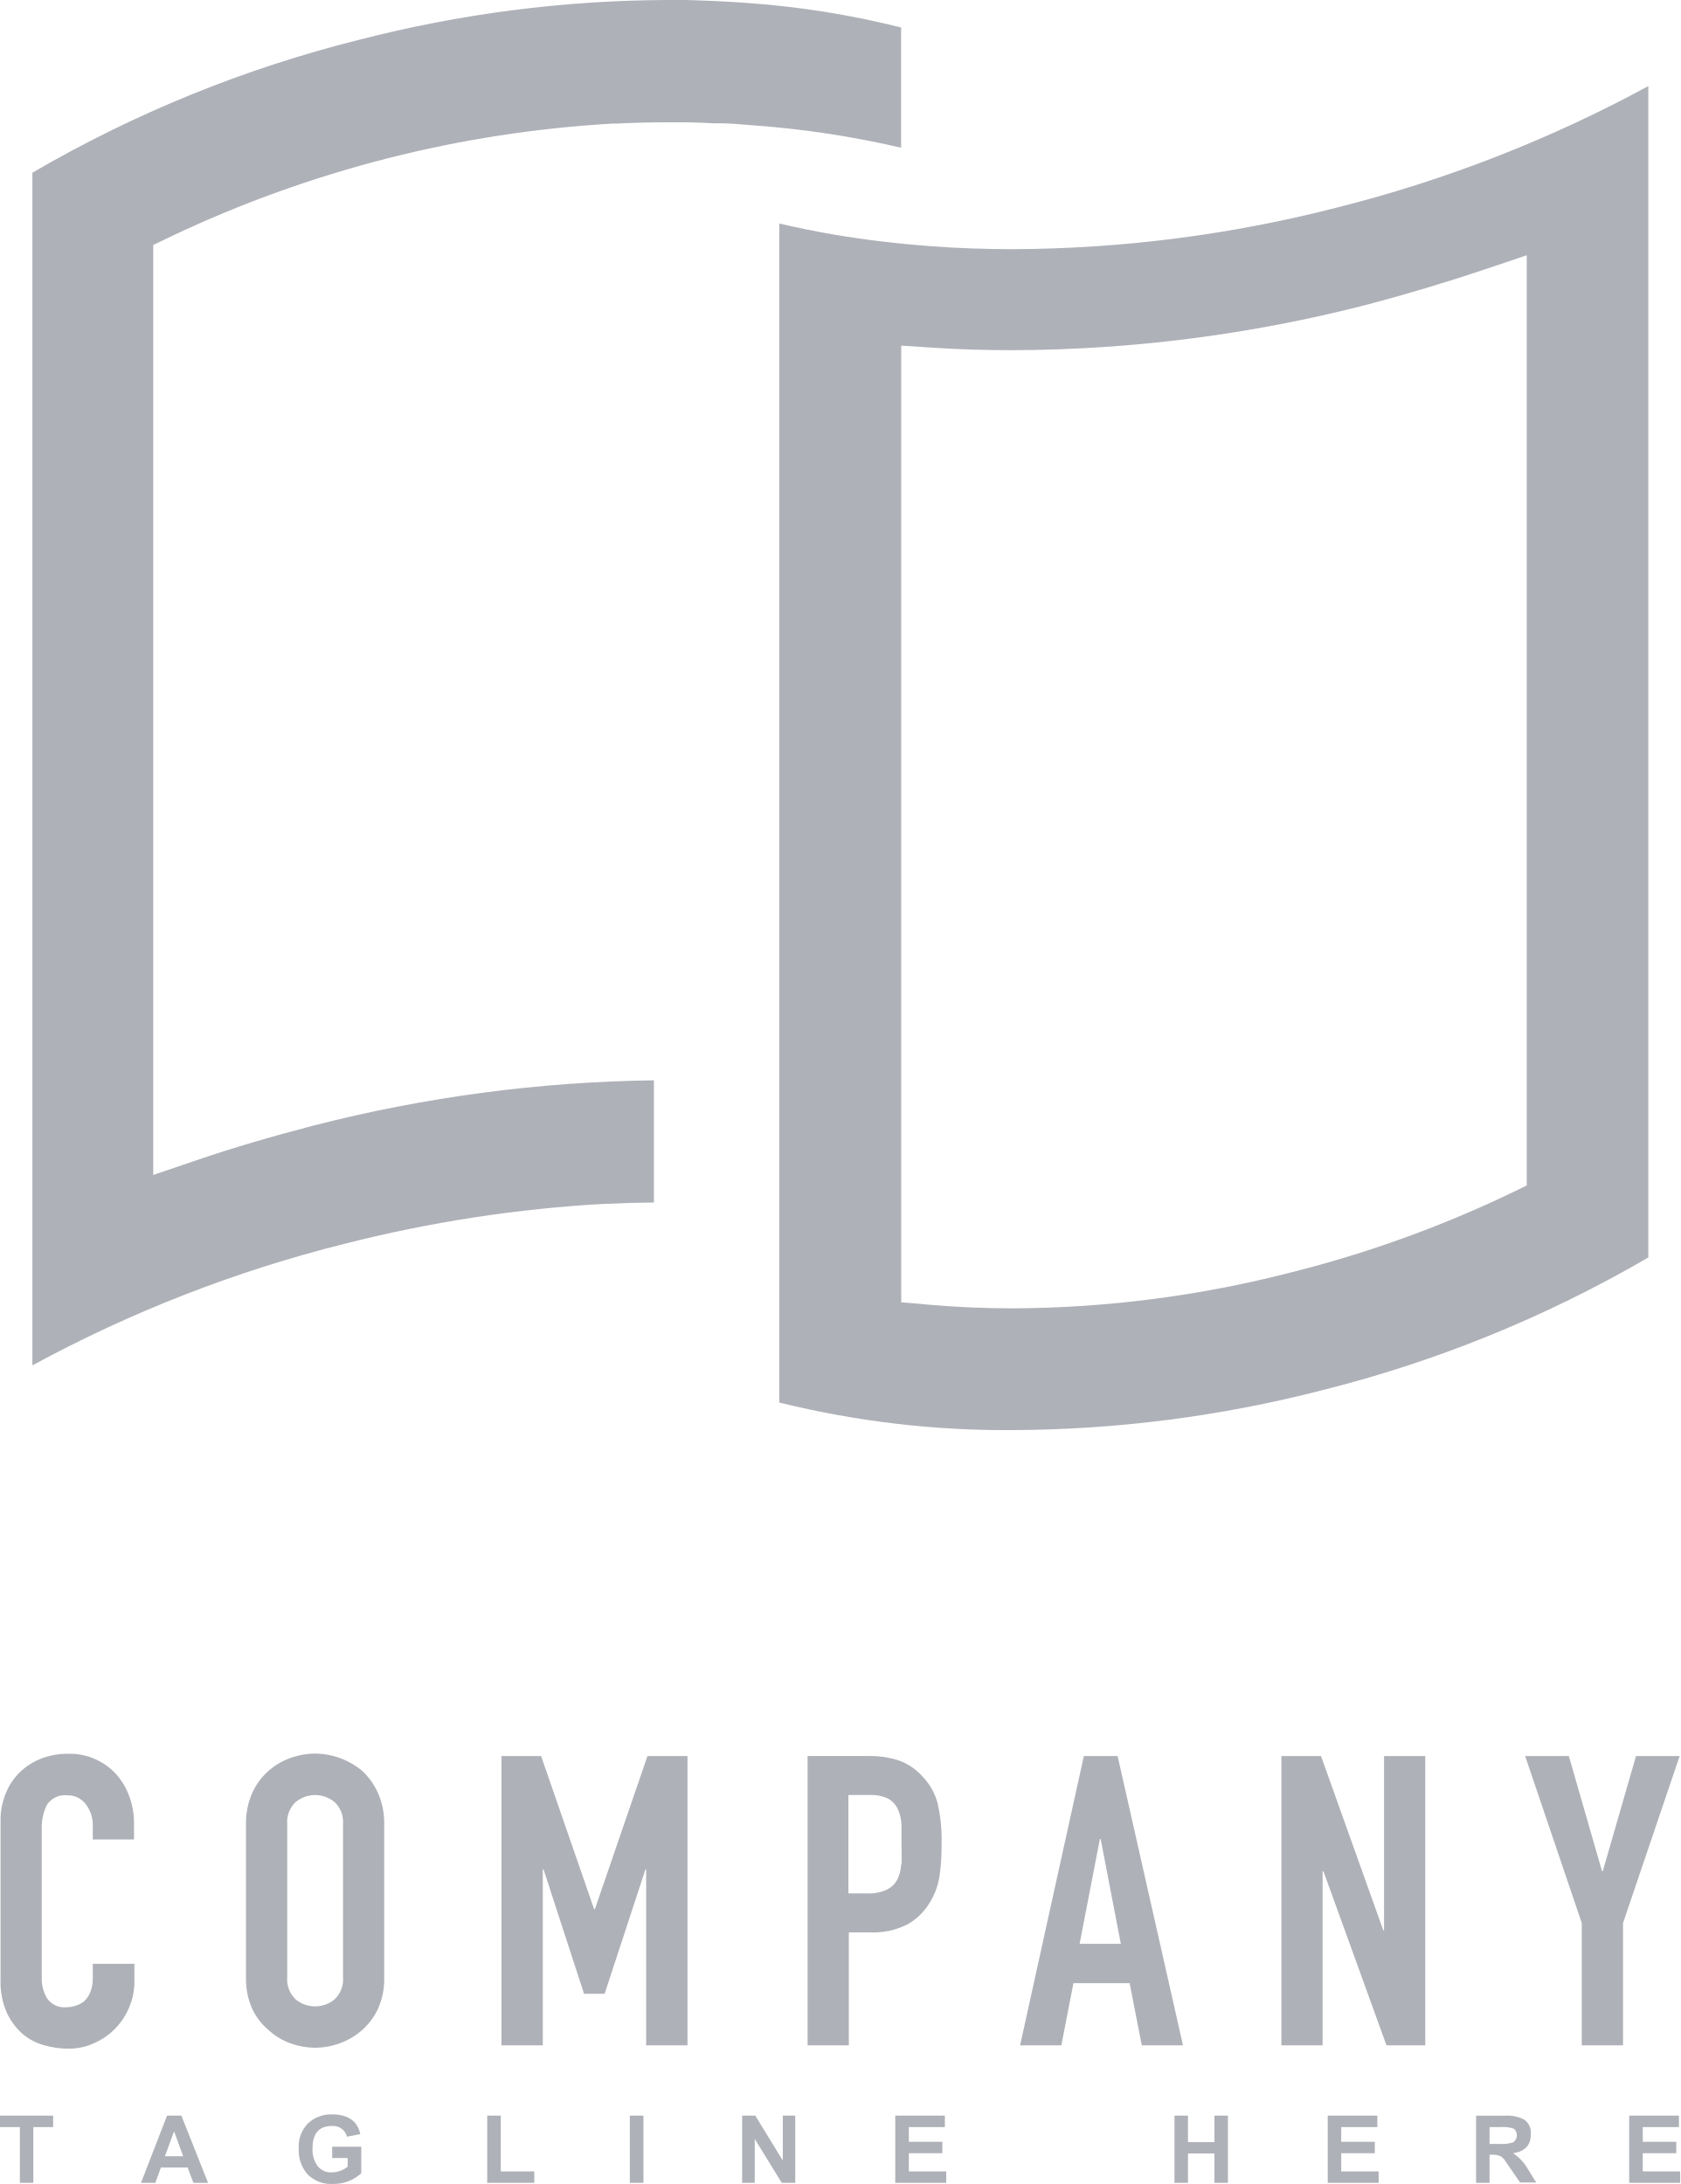
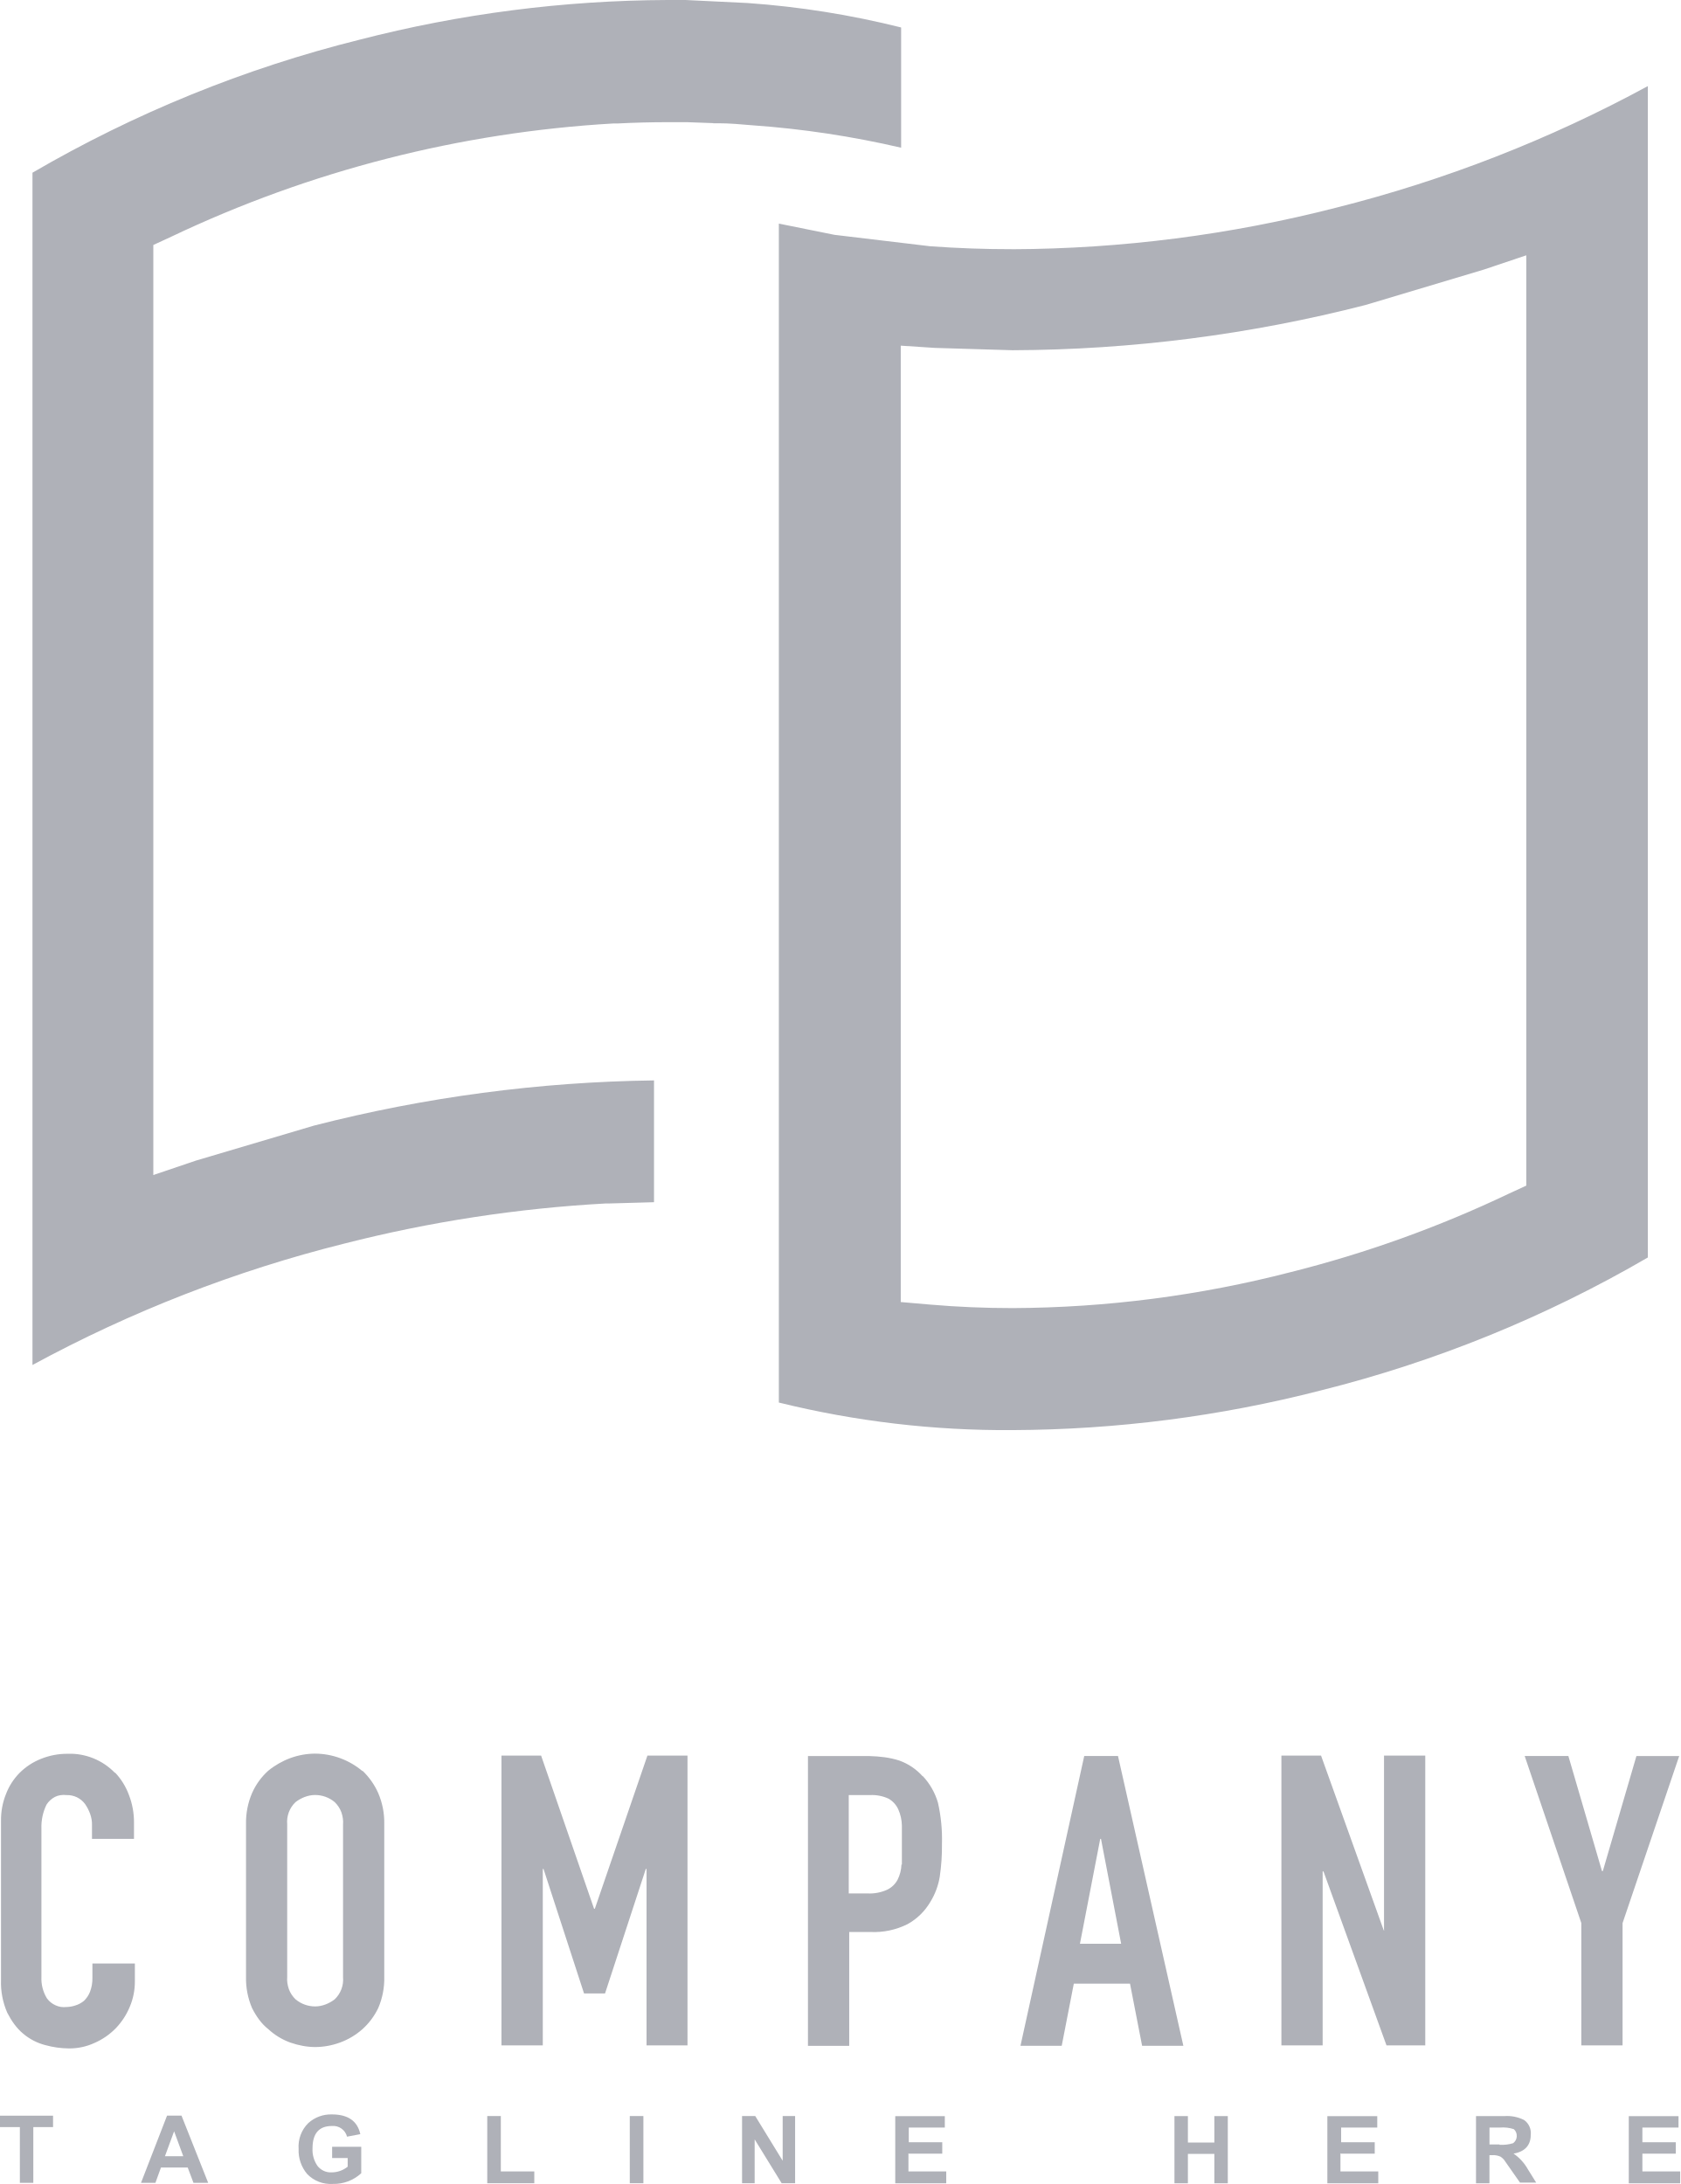
- <svg xmlns="http://www.w3.org/2000/svg" width="40" height="52" viewBox="0 0 40 52" fill="none">
-   <path d="M16.977 2.935H17.113C17.366 2.935 17.64 2.96 17.91 2.983C19.103 3.067 20.287 3.246 21.452 3.517V0.654C20.253 0.353 19.03 0.158 17.797 0.071C17.328 0.036 16.83 0.013 16.319 0H15.892C13.417 0.009 10.953 0.327 8.555 0.946C5.825 1.627 3.205 2.693 0.771 4.112V32.509C3.114 31.236 5.607 30.264 8.191 29.617C10.232 29.097 12.317 28.776 14.419 28.661H14.503C14.854 28.643 15.206 28.633 15.568 28.631V25.722C12.837 25.757 10.119 26.118 7.473 26.797C6.494 27.052 5.548 27.326 4.66 27.631L3.648 27.975V5.833L4.08 5.625C7.382 4.06 10.952 3.149 14.596 2.942C14.627 2.94 14.657 2.94 14.688 2.942C15.09 2.922 15.495 2.912 15.892 2.912H16.327H16.347C16.557 2.917 16.767 2.922 16.977 2.935Z" fill="#AFB1B8" />
-   <path d="M24.111 5.933C23.446 5.933 22.788 5.91 22.153 5.861C21.394 5.805 20.615 5.714 19.876 5.589C19.426 5.513 18.983 5.421 18.553 5.322V33.394C20.374 33.844 22.244 34.065 24.119 34.05C26.593 34.039 29.057 33.723 31.455 33.106C34.186 32.424 36.807 31.358 39.241 29.94V2.05C36.899 3.322 34.407 4.294 31.824 4.943C29.303 5.591 26.713 5.923 24.111 5.933ZM35.335 6.418L36.347 6.078V28.226L35.915 28.435C34.255 29.224 32.523 29.847 30.741 30.294C28.578 30.853 26.355 31.141 24.121 31.151C23.453 31.151 22.791 31.123 22.148 31.067L21.455 31.006V28.318V8.229L22.262 8.282C22.849 8.32 23.456 8.338 24.116 8.338C26.952 8.328 29.775 7.966 32.522 7.26C33.466 7.011 34.404 6.731 35.335 6.418Z" fill="#AFB1B8" />
-   <path d="M2.737 42.212C2.592 42.062 2.416 41.943 2.222 41.865C2.029 41.786 1.82 41.75 1.612 41.757C1.389 41.754 1.168 41.796 0.961 41.879C0.772 41.955 0.6 42.068 0.455 42.212C0.313 42.357 0.201 42.53 0.129 42.721C0.05 42.921 0.01 43.134 0.013 43.349V47.143C0.004 47.41 0.055 47.676 0.162 47.921C0.252 48.116 0.381 48.289 0.541 48.43C0.693 48.557 0.871 48.65 1.063 48.699C1.247 48.751 1.438 48.778 1.629 48.778C1.841 48.78 2.05 48.735 2.241 48.646C2.431 48.563 2.603 48.444 2.747 48.295C2.888 48.148 3.001 47.975 3.079 47.786C3.16 47.595 3.201 47.389 3.2 47.181V46.757H2.209V47.095C2.211 47.21 2.192 47.325 2.15 47.433C2.118 47.514 2.069 47.587 2.006 47.647C1.945 47.696 1.874 47.733 1.799 47.756C1.732 47.778 1.662 47.79 1.591 47.791C1.503 47.802 1.413 47.788 1.331 47.753C1.25 47.717 1.179 47.66 1.126 47.588C1.032 47.436 0.987 47.258 0.994 47.08V43.542C0.988 43.346 1.03 43.151 1.116 42.975C1.167 42.895 1.24 42.831 1.326 42.791C1.412 42.75 1.507 42.735 1.601 42.746C1.687 42.743 1.772 42.761 1.849 42.798C1.926 42.836 1.993 42.891 2.044 42.96C2.155 43.106 2.213 43.285 2.209 43.469V43.797H3.19V43.41C3.192 43.183 3.151 42.958 3.069 42.746C2.995 42.548 2.883 42.366 2.737 42.212Z" fill="#AFB1B8" />
-   <path d="M8.629 42.169C8.312 41.902 7.913 41.755 7.5 41.752C7.298 41.753 7.098 41.789 6.908 41.859C6.716 41.928 6.538 42.033 6.385 42.169C6.221 42.317 6.089 42.498 6 42.701C5.9 42.932 5.851 43.183 5.856 43.435V47.074C5.849 47.33 5.898 47.585 6 47.819C6.09 48.015 6.221 48.189 6.385 48.328C6.536 48.469 6.714 48.578 6.908 48.648C7.098 48.718 7.298 48.754 7.5 48.755C7.702 48.755 7.903 48.719 8.092 48.648C8.29 48.577 8.472 48.468 8.629 48.328C8.787 48.186 8.914 48.013 9.003 47.819C9.105 47.585 9.154 47.33 9.147 47.074V43.435C9.152 43.183 9.103 42.932 9.003 42.701C8.915 42.5 8.788 42.319 8.629 42.169ZM8.166 47.074C8.174 47.171 8.161 47.269 8.127 47.36C8.092 47.451 8.038 47.533 7.968 47.601C7.837 47.711 7.672 47.771 7.502 47.771C7.331 47.771 7.166 47.711 7.035 47.601C6.965 47.533 6.911 47.451 6.877 47.36C6.843 47.269 6.829 47.171 6.838 47.074V43.435C6.829 43.339 6.843 43.241 6.877 43.15C6.911 43.059 6.965 42.976 7.035 42.909C7.166 42.799 7.331 42.739 7.502 42.739C7.672 42.739 7.837 42.799 7.968 42.909C8.038 42.976 8.092 43.059 8.127 43.15C8.161 43.241 8.174 43.339 8.166 43.435V47.074Z" fill="#AFB1B8" />
-   <path d="M16.367 48.699V41.811H15.414L14.162 45.457H14.144L12.882 41.811H11.938V48.699H12.922V44.509H12.94L13.904 47.471H14.394L15.366 44.509H15.383V48.699H16.367Z" fill="#AFB1B8" />
-   <path d="M21.958 42.294C21.807 42.124 21.615 41.994 21.402 41.917C21.171 41.842 20.93 41.806 20.688 41.81H19.226V48.699H20.208V46.009H20.714C21.02 46.023 21.325 45.958 21.599 45.821C21.822 45.697 22.008 45.515 22.138 45.294C22.251 45.111 22.328 44.907 22.363 44.694C22.402 44.435 22.419 44.173 22.416 43.911C22.426 43.58 22.393 43.249 22.32 42.927C22.255 42.688 22.13 42.471 21.958 42.294ZM21.452 44.394C21.448 44.519 21.417 44.641 21.361 44.753C21.305 44.859 21.216 44.943 21.108 44.994C20.963 45.059 20.804 45.089 20.645 45.081H20.198V42.739H20.703C20.856 42.731 21.008 42.761 21.146 42.825C21.248 42.883 21.328 42.972 21.376 43.079C21.43 43.2 21.459 43.331 21.462 43.463C21.462 43.608 21.462 43.761 21.462 43.921C21.462 44.081 21.473 44.247 21.462 44.394H21.452Z" fill="#AFB1B8" />
-   <path d="M26.607 41.811H25.803L24.285 48.699H25.267L25.555 47.219H26.893L27.182 48.699H28.163L26.607 41.811ZM25.702 46.281L26.185 43.784H26.203L26.683 46.281H25.702Z" fill="#AFB1B8" />
-   <path d="M32.95 45.961H32.932L31.449 41.811H30.506V48.699H31.487V44.557H31.508L33.008 48.699H33.931V41.811H32.95V45.961Z" fill="#AFB1B8" />
-   <path d="M38.948 41.811L38.158 44.549H38.138L37.349 41.811H36.309L37.657 45.788V48.699H38.639V45.788L39.987 41.811H38.948Z" fill="#AFB1B8" />
-   <path d="M0 50.645H0.473V51.972H0.794V50.645H1.265V50.372H0V50.645Z" fill="#AFB1B8" />
-   <path d="M3.977 50.372L3.357 51.972H3.698L3.83 51.608H4.467L4.604 51.972H4.953L4.318 50.372H3.977ZM3.926 51.339L4.144 50.746L4.361 51.339H3.926Z" fill="#AFB1B8" />
-   <path d="M7.908 51.382H8.277V51.588C8.169 51.675 8.036 51.722 7.898 51.723C7.833 51.727 7.769 51.715 7.71 51.688C7.651 51.661 7.599 51.621 7.559 51.57C7.474 51.449 7.432 51.302 7.44 51.153C7.44 50.797 7.594 50.619 7.9 50.619C7.981 50.611 8.062 50.633 8.128 50.679C8.194 50.726 8.242 50.795 8.262 50.873L8.578 50.812C8.51 50.5 8.285 50.342 7.9 50.342C7.695 50.337 7.495 50.41 7.341 50.548C7.261 50.628 7.198 50.724 7.159 50.83C7.119 50.937 7.103 51.05 7.111 51.163C7.102 51.382 7.175 51.597 7.316 51.764C7.394 51.844 7.489 51.907 7.594 51.947C7.699 51.988 7.811 52.005 7.923 51.998C8.173 52.005 8.417 51.913 8.601 51.743V51.113H7.908V51.382Z" fill="#AFB1B8" />
-   <path d="M11.922 50.372H11.599V51.972H12.719V51.7H11.922V50.372Z" fill="#AFB1B8" />
-   <path d="M15.318 50.372H14.994V51.972H15.318V50.372Z" fill="#AFB1B8" />
-   <path d="M18.636 51.441L17.981 50.372H17.668V51.972H17.968V50.927L18.611 51.972H18.932V50.372H18.636V51.441Z" fill="#AFB1B8" />
-   <path d="M21.637 51.267H22.434V50.995H21.637V50.645H22.494V50.372H21.313V51.972H22.527V51.7H21.637V51.267Z" fill="#AFB1B8" />
-   <path d="M28.912 51.003H28.282V50.372H27.961V51.972H28.282V51.273H28.912V51.972H29.233V50.372H28.912V51.003Z" fill="#AFB1B8" />
-   <path d="M31.93 51.267H32.73V50.995H31.93V50.645H32.79V50.372H31.609V51.972H32.821V51.7H31.93V51.267Z" fill="#AFB1B8" />
-   <path d="M36.023 51.268C36.302 51.224 36.443 51.077 36.443 50.823C36.452 50.755 36.441 50.686 36.414 50.623C36.386 50.56 36.342 50.506 36.287 50.467C36.142 50.394 35.98 50.361 35.819 50.373H35.141V51.972H35.462V51.303H35.525C35.594 51.299 35.662 51.311 35.725 51.339C35.772 51.368 35.811 51.408 35.839 51.456L36.188 51.964H36.572L36.378 51.652C36.292 51.497 36.17 51.366 36.023 51.268ZM35.7 51.046H35.462V50.645H35.715C35.825 50.636 35.936 50.649 36.041 50.683C36.065 50.703 36.083 50.729 36.095 50.758C36.107 50.787 36.113 50.818 36.111 50.849C36.11 50.88 36.102 50.911 36.087 50.938C36.072 50.966 36.051 50.99 36.026 51.008C35.92 51.041 35.81 51.053 35.7 51.046Z" fill="#AFB1B8" />
-   <path d="M39.109 51.267H39.906V50.995H39.109V50.645H39.97V50.372H38.786V51.972H40V51.7H39.109V51.267Z" fill="#AFB1B8" />
+ <svg xmlns="http://www.w3.org/2000/svg" width="40" height="52" fill="#afb1b8">
+   <path d="M16.977 2.935h.137c.253 0 .526.025.797.048 1.193.084 2.377.263 3.542.534V.654a21.09 21.09 0 0 0-3.655-.582L16.32 0h-.427c-2.475.01-4.94.327-7.336.946-2.73.68-5.35 1.747-7.784 3.166V32.5a31.59 31.59 0 0 1 7.42-2.89 32.36 32.36 0 0 1 6.228-.956h.084l1.065-.03v-2.9A34.33 34.33 0 0 0 7.475 26.8l-2.813.834-1.012.343V5.833l.433-.2A28.29 28.29 0 0 1 14.599 2.94c.03-.002.06-.002.1 0a23.94 23.94 0 0 1 1.204-.031h.455l.63.023zM24.1 5.933a26.64 26.64 0 0 1-1.958-.07l-2.277-.272-1.323-.267v28.07c1.82.45 3.7.67 5.565.656 2.475-.01 4.94-.327 7.336-.944 2.73-.682 5.352-1.748 7.787-3.166V2.05a31.8 31.8 0 0 1-7.417 2.894 31.5 31.5 0 0 1-7.713.99zm11.224.486l1.012-.34v22.15l-.433.2a27.76 27.76 0 0 1-5.173 1.859 26.88 26.88 0 0 1-6.62.857 22.81 22.81 0 0 1-1.973-.084l-.693-.06V8.23l.807.053 1.854.056c2.836-.01 5.66-.372 8.406-1.078l2.813-.842zM2.737 42.212a1.49 1.49 0 0 0-.515-.348c-.194-.078-.402-.115-.6-.107a1.66 1.66 0 0 0-.65.122 1.5 1.5 0 0 0-.506.333 1.45 1.45 0 0 0-.326.51 1.65 1.65 0 0 0-.116.628v3.794a1.79 1.79 0 0 0 .149.778c.1.194.22.368.38.5a1.33 1.33 0 0 0 .521.27 2.17 2.17 0 0 0 .567.08 1.42 1.42 0 0 0 .612-.132 1.6 1.6 0 0 0 .506-.351 1.65 1.65 0 0 0 .331-.509 1.53 1.53 0 0 0 .121-.605v-.425H2.2v.338a.88.88 0 0 1-.058.338.61.61 0 0 1-.144.214.6.6 0 0 1-.207.11.73.73 0 0 1-.207.036c-.1.01-.178-.003-.26-.04a.51.51 0 0 1-.206-.165.9.9 0 0 1-.132-.509v-3.537a1.21 1.21 0 0 1 .121-.567.53.53 0 0 1 .2-.184c.076-.04.18-.056.276-.044.085-.003.17.015.248.052a.53.53 0 0 1 .195.162c.1.146.17.325.164.5v.328h1V43.4a1.79 1.79 0 0 0-.121-.664 1.56 1.56 0 0 0-.331-.534zm5.893-.042c-.316-.267-.715-.414-1.128-.417-.202.001-.402.037-.592.107a1.84 1.84 0 0 0-.524.3 1.56 1.56 0 0 0-.385.532 1.77 1.77 0 0 0-.144.735v3.64a1.78 1.78 0 0 0 .144.745c.1.196.22.37.385.5a1.55 1.55 0 0 0 .524.32c.2.07.4.106.592.107a1.73 1.73 0 0 0 .592-.107 1.65 1.65 0 0 0 .536-.32c.156-.14.286-.315.374-.5a1.77 1.77 0 0 0 .144-.745v-3.64a1.77 1.77 0 0 0-.144-.735c-.088-.2-.216-.38-.374-.532zm-.463 4.905a.65.65 0 0 1-.198.527c-.13.1-.296.17-.467.17s-.336-.06-.467-.17a.65.65 0 0 1-.158-.241c-.034-.1-.048-.2-.04-.286v-3.64a.65.65 0 0 1 .198-.527c.13-.1.296-.17.467-.17s.336.06.467.17a.65.65 0 0 1 .158.241c.034.1.048.2.04.286v3.64zm8.2 1.625v-6.9h-.954l-1.252 3.647h-.018L12.882 41.8h-.944v6.9h.984v-4.2h.018l.964 2.963h.5l.97-2.963h.018v4.2h.984zm5.6-6.406a1.36 1.36 0 0 0-.557-.376c-.23-.075-.47-.1-.713-.107h-1.462v6.9h.982V46h.506a1.79 1.79 0 0 0 .885-.188 1.43 1.43 0 0 0 .539-.526 1.65 1.65 0 0 0 .225-.6 4.9 4.9 0 0 0 .053-.783 3.93 3.93 0 0 0-.096-.984 1.57 1.57 0 0 0-.362-.633zm-.506 2.1a.87.87 0 0 1-.091.359.55.55 0 0 1-.253.242 1.01 1.01 0 0 1-.463.087h-.448V42.74h.506a.94.94 0 0 1 .443.086.56.56 0 0 1 .23.254c.054.12.083.252.086.384v.93h-.01zm5.155-2.584h-.804l-1.518 6.9h.982l.288-1.48h1.338l.288 1.48h.982l-1.556-6.9zm-.906 4.47l.483-2.497h.018l.48 2.497H25.7zm7.25-.32h-.018L31.45 41.8h-.944v6.9h.982v-4.142h.02l1.5 4.142h.923v-6.9h-.982v4.15zm5.998-4.15l-.8 2.74h-.02l-.8-2.74h-1.04l1.348 3.977V48.7h.982v-2.912l1.348-3.977h-1.04zM0 50.645h.473v1.327h.32v-1.327h.47v-.272H0v.272zm3.977-.273l-.62 1.6H3.7l.132-.364h.637l.137.364h.35l-.635-1.6h-.342zm-.05.966l.218-.593.218.593h-.435zm3.98.044h.37v.206a.61.61 0 0 1-.38.135.39.39 0 0 1-.188-.035.41.41 0 0 1-.15-.118.67.67 0 0 1-.119-.417c0-.356.154-.534.46-.534a.34.34 0 0 1 .362.254l.316-.06c-.068-.313-.293-.47-.678-.47-.206-.006-.406.068-.56.206a.78.78 0 0 0-.183.282c-.04.106-.056.22-.048.333-.01.22.064.433.205.6.078.08.173.144.278.184a.79.79 0 0 0 .33.05.96.96 0 0 0 .678-.254v-.63h-.693v.27zm4.014-1H11.6v1.6h1.12V51.7h-.797v-1.327zm3.396 0h-.324v1.6h.324v-1.6zm3.318 1.068l-.655-1.068h-.314v1.6h.3v-1.045l.643 1.045h.32v-1.6h-.296v1.068zm3-.172h.797v-.272h-.797v-.35h.858v-.272h-1.18v1.6h1.214V51.7h-.9v-.432zm7.275-.265h-.63v-.63h-.32v1.6h.32v-.7h.63v.7h.32v-1.6h-.32v.63zm3.018.265h.8v-.272h-.8v-.35h.86v-.272H31.6v1.6h1.212V51.7h-.9v-.432zm4.094 0c.278-.043.42-.2.42-.445.008-.068-.002-.137-.03-.2a.38.38 0 0 0-.127-.156.9.9 0 0 0-.468-.094h-.678v1.6h.32v-.67h.063a.43.43 0 0 1 .2.036c.047.03.086.07.114.117l.35.5h.385l-.195-.313c-.086-.154-.207-.286-.354-.384zm-.324-.22h-.238v-.402h.253a.84.84 0 0 1 .326.038c.023.02.042.046.054.075s.018.06.016.1a.21.21 0 0 1-.025.089c-.015.028-.036.05-.06.07a.91.91 0 0 1-.326.038zm3.4.22h.797v-.272H39.1v-.35h.86v-.272h-1.184v1.6H40V51.7h-.9v-.432z" />
</svg>
